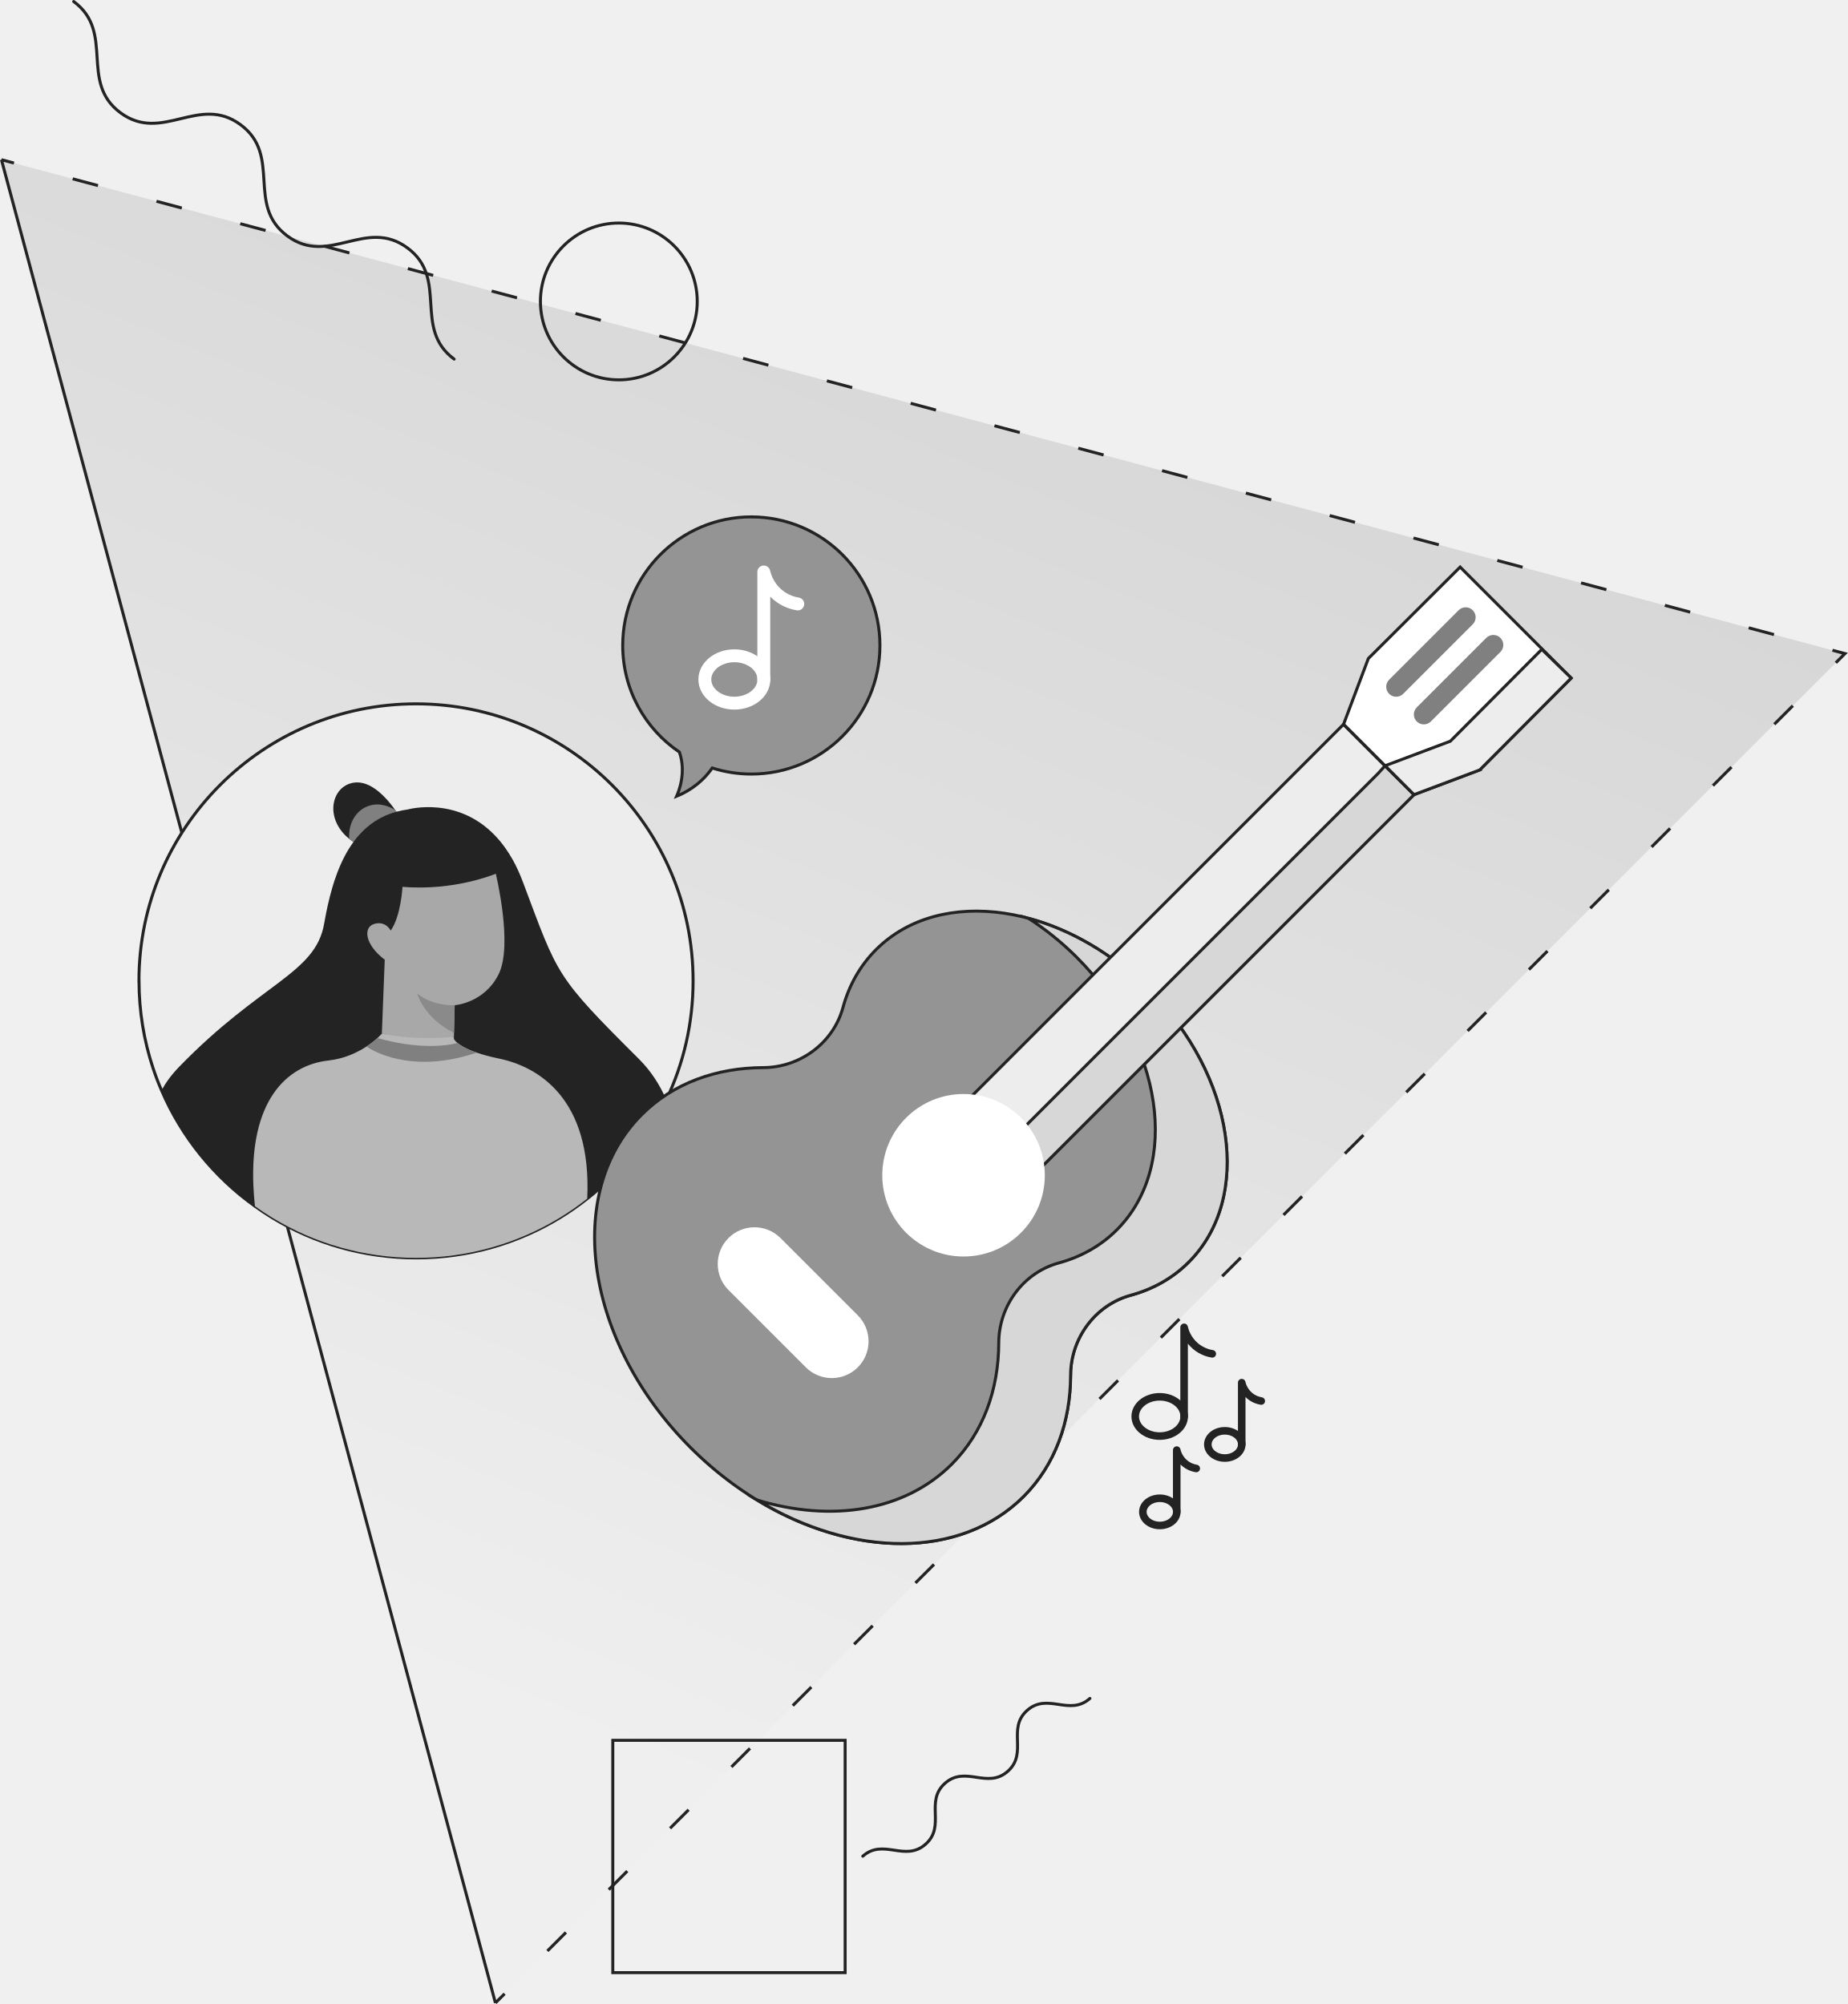
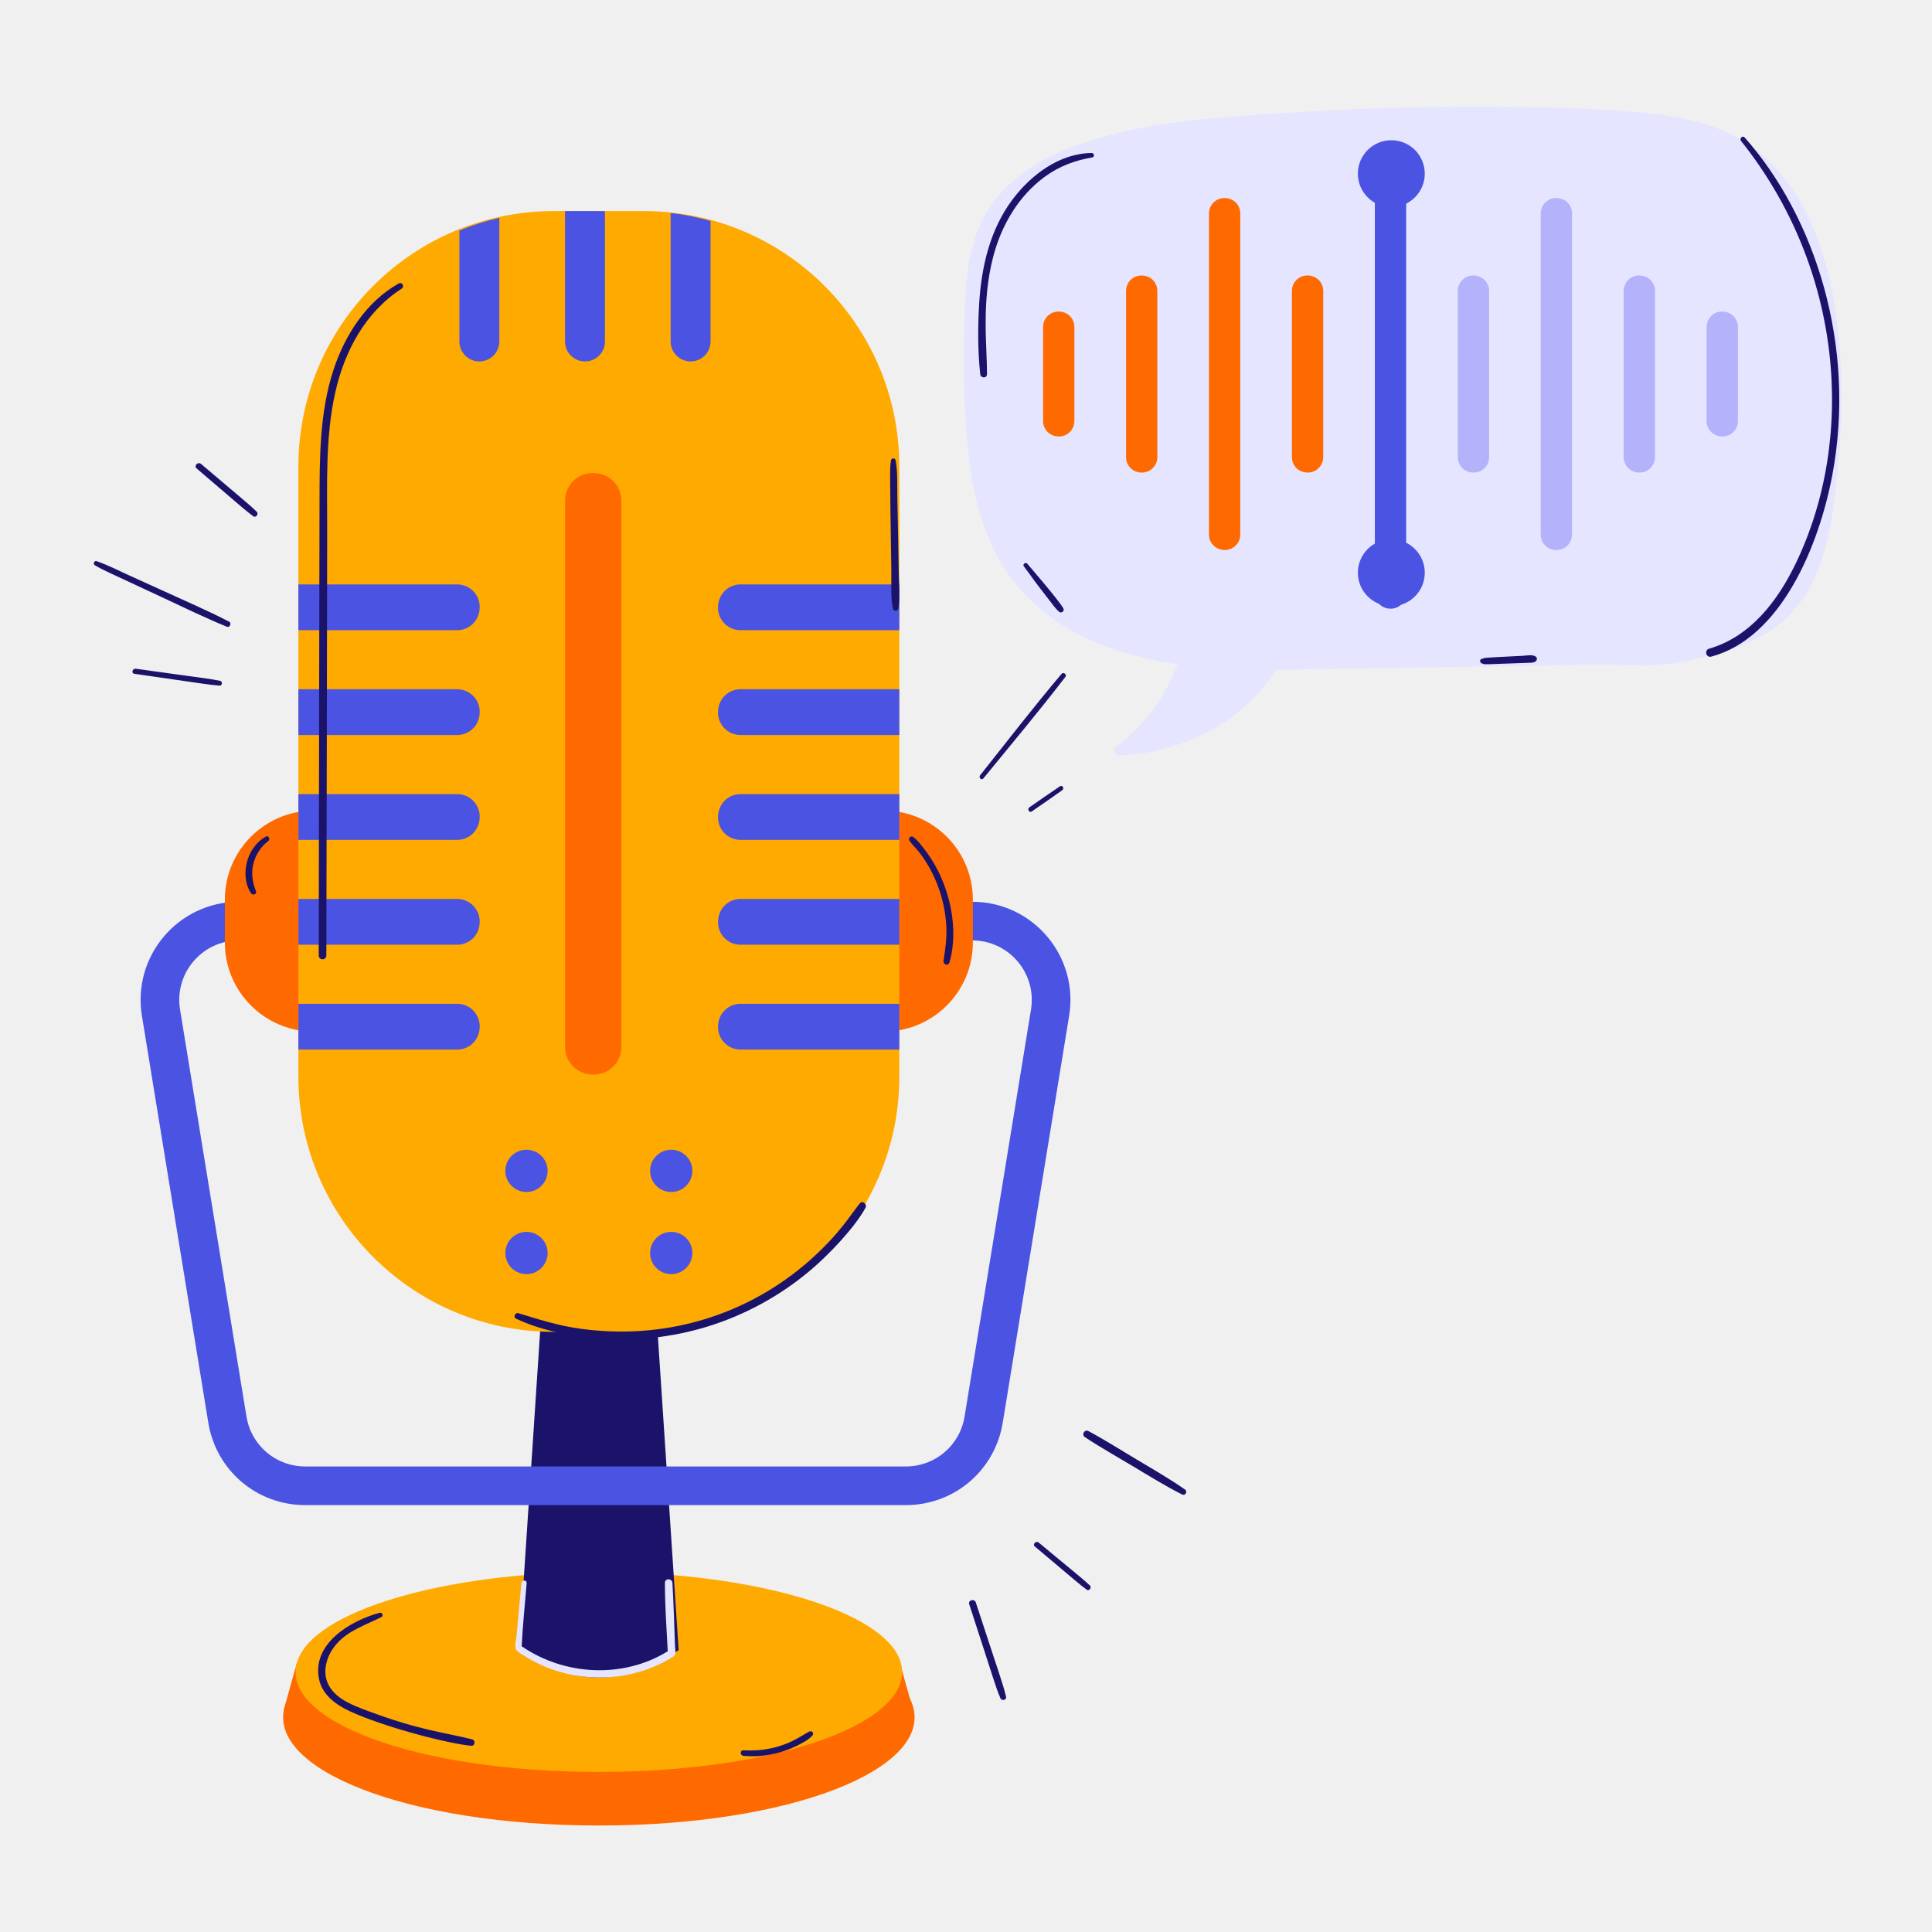
- <svg xmlns="http://www.w3.org/2000/svg" id="Layer_2" viewBox="0 0 925.9 1004.3">
-   <defs>
-     <linearGradient id="linear-gradient" x1="485.25" x2="202.89" y1="148.28" y2="840.05" gradientUnits="userSpaceOnUse">
-       <stop offset="0" stop-color="#d7d7d7" />
-       <stop offset="1" stop-color="#efefef" />
-     </linearGradient>
-   </defs>
-   <g id="Layer_1-2">
-     <polygon points=".72 80.04 248.24 1003.77 924.45 327.55 .72 80.04" fill="url(#linear-gradient)" stroke-width="0" />
-     <line x1=".72" x2="248.24" y1="80.04" y2="1003.77" stroke="#232323" fill="none" stroke-width="1.5px" stroke-miterlimit="10" />
-     <line x1="248.24" x2="252.83" y1="1003.77" y2="999.17" stroke="#232323" fill="none" stroke-width="1.5px" stroke-miterlimit="10" />
-     <line x1="274.28" x2="909.13" y1="977.72" y2="342.87" stroke-dasharray="0 0 13.14 30.33" stroke="#232323" fill="none" stroke-width="1.5px" stroke-miterlimit="10" />
-     <polyline points="919.86 332.15 924.45 327.55 918.17 325.87" stroke="#232323" fill="none" stroke-width="1.5px" stroke-miterlimit="10" />
-     <line x1="888.88" x2="21.65" y1="318.02" y2="85.65" stroke="#232323" fill="none" stroke-width="1.5px" stroke-miterlimit="10" stroke-dasharray="0 0 13.14 30.33" />
-     <line x1="7" x2=".72" y1="81.72" y2="80.04" stroke="#232323" fill="none" stroke-width="1.5px" stroke-miterlimit="10" />
-     <circle cx="310.07" cy="151.07" r="39.29" stroke="#232323" fill="none" stroke-width="1.5px" stroke-miterlimit="10" />
-     <rect width="116.42" height="116.42" x="307.05" y="872.16" stroke="#232323" fill="none" stroke-width="1.5px" stroke-miterlimit="10" />
-     <path d="M546.12 851.16c-10.29 9.13-21.16-3.12-31.45 6-10.29 9.13.58 21.38-9.71 30.52-10.29 9.13-21.16-3.12-31.46 6.01-10.29 9.13.58 21.39-9.72 30.52-10.29 9.13-21.17-3.12-31.46 6.01M227.55 179.97c-20.89-15.43-2.52-40.31-23.41-55.74-20.9-15.43-39.27 9.45-60.17-5.98-20.9-15.43-2.53-40.32-23.43-55.75-20.9-15.44-39.28 9.45-60.18-5.99-20.9-15.44-2.53-40.32-23.44-55.75" stroke="#232323" fill="none" stroke-width="1.5px" stroke-linecap="round" stroke-linejoin="round" />
-     <path d="M69.65,491.56c0,15.19,2.45,29.83,6.96,43.52v.02c.06.21.13.38.21.57,1.21,3.68,2.6,7.3,4.15,10.83,10.04,23.34,26.34,43.39,46.77,57.99,2.85,2.06,5.79,4,8.81,5.85,20.98,12.73,45.6,20.05,71.92,20.05s50.96-7.32,71.92-20.05c4.83-2.94,9.45-6.15,13.85-9.64.72-.55,1.45-1.13,2.15-1.72.13-.09.26-.19.38-.3,12.87-10.62,23.79-23.51,32.15-38.07.02-.02.02-.04.04-.09,1.75-3.04,3.38-6.15,4.89-9.34,8.62-18.07,13.43-38.28,13.43-59.62,0-76.67-62.14-138.83-138.83-138.83s-138.83,62.16-138.83,138.83Z" stroke="#232323" stroke-width="1.5px" stroke-miterlimit="10" fill="#ededed" />
-     <path d="M201.53,411.77c0-.51-11.82-22.19-24.95-19.43-13.13,2.76-15.24,26,9.72,33.89,24.95,7.88,15.24-14.46,15.24-14.46Z" stroke-width="0" fill="#232323" />
-     <path d="M186.28,403.44c4.09-.87,8.08.29,11.73,2.48,2.22,3.16,3.53,5.67,3.53,5.84,0,0,9.72,22.34-15.24,14.46-4.7-1.48-8.44-3.52-11.33-5.85-.57-8.14,3.88-15.34,11.31-16.93Z" stroke-width="0" fill="gray" />
-     <path d="M80.98,546.5c10.04,23.34,26.34,43.39,46.77,57.99l8.81,5.85c20.98,12.73,45.6,20.05,71.92,20.05s50.96-7.32,71.92-20.05c4.83-2.94,9.45-6.15,13.85-9.64.72-.55,1.45-1.13,2.15-1.72.13-.09.26-.19.38-.3,12.87-10.62,23.79-23.51,32.15-38.07.02-.02.02-.04.04-.09,1.75-3.04,3.38-6.15,4.89-9.34-3.28-7.68-7.9-14.66-13.51-20.26-42.43-42.3-40.52-41.52-58.39-89.05-1.57-4.15-3.28-7.85-5.11-11.13-.02-.06-.06-.13-.11-.17-2.17-3.79-4.4-6.98-6.81-9.79,0-.04-.02-.02-.02-.02t-.04-.04s-.06-.09-.09-.09c-19.41-22.39-45.5-14.96-45.5-14.96-1.98.26-3.87.64-5.68,1.15-7.79,2.11-13.87,6.23-18.66,11.66,0,.02-.02.02-.02.02-.62.64-1.17,1.3-1.7,1.98-.38.49-.74.98-1.09,1.47t-.02.02c-.36.45-.68.91-.98,1.38-.43.6-.81,1.19-1.19,1.81-3.11,4.98-5.51,10.58-7.45,16.43v.02c-.34,1.06-.68,2.13-.98,3.21-.91,3.09-1.7,6.19-2.38,9.32v.02c-.23,1.04-.45,2.06-.66,3.11-.38,1.89-.74,3.79-1.06,5.66-4.38,25.09-31.62,29.41-72.6,71.65-3.83,3.94-6.77,7.92-8.85,11.92Z" stroke-width="0" fill="#232323" />
-     <path d="M248.42,437.88s-20.79,8.78-46.75,6.54c0,0-.73,14.62-5.9,21.94,0,0-2.44-5.02-8.19-3.36-5.76,1.66-4.81,10.41,5.2,17.95l-1.45,37.06s21.28,6.64,36.11,1.56l.39-15.81s14.84-.98,22.06-15.62c7.22-14.64-1.46-50.26-1.46-50.26Z" stroke-width="0" fill="#a8a8a8" />
-     <path d="M126.98,594.38v.02c-.02.13,0,.26.02.4v.02c.13,3.09.38,6.3.74,9.66,2.85,2.06,5.79,4,8.81,5.85,20.98,12.73,45.6,20.05,71.92,20.05s50.96-7.32,71.92-20.05c4.83-2.94,9.45-6.15,13.85-9.64,2.38-50.24-24.73-66.16-44.09-70.16-4.66-.96-8.36-2-11.32-3.02-.49-.17-.94-.34-1.38-.51-.36-.13-.7-.26-1.04-.38-1.47-.6-2.68-1.17-3.72-1.72-.79-.4-1.45-.81-2.02-1.19-.3-.19-.55-.36-.79-.55-.26-.17-.47-.34-.66-.51h-.02c-1.15-.96-1.6-1.68-1.77-2.04v-1.04s-17.36,2.21-35.98-1.51c-.02,0-.06-.02-.09-.02t-.04-.02s-.77.89-2.21,2.21h-.02c-.32.32-.66.62-1.06.94-.43.36-.89.74-1.43,1.15-.4.34-.85.66-1.32,1-.51.38-1.09.77-1.66,1.15-4.55,2.98-11,6.09-19.07,7-21.58,2.4-39.41,21.02-37.58,62.92Z" stroke-width="0" fill="#b8b8b8" />
-     <path d="M227.82,503.75s-10.86.73-18.79-5.9c0,0,3.21,12.27,18.45,19.76l.34-13.85Z" stroke-width="0" fill="#8a8a8a" />
-     <path d="M189.11,520.22c25.66,7.17,40.11,2.43,40.11,2.42,1.59,1.33,4.48,3.1,9.63,4.88-32.8,11.09-52.37-1.1-55.22-3.07,2.35-1.54,4.18-3.06,5.47-4.23Z" stroke-width="0" fill="gray" />
-     <path d="M512.87,749.96c-39.35,39.35-114.04,28.33-166.85-24.49-52.82-52.82-63.84-127.51-24.49-166.85,15.83-15.83,37.39-23.51,60.94-23.59,18.43-.06,35.06-12.34,39.91-30.13,3-11,8.49-20.91,16.57-28.99,32.21-32.21,93.35-23.18,136.58,20.06,43.23,43.23,52.27,104.37,20.06,136.58-8.08,8.08-18,13.57-28.99,16.57-17.78,4.85-30.07,21.47-30.13,39.91-.08,23.54-7.76,45.1-23.59,60.94h0Z" stroke="#232323" stroke-width="1.5px" stroke-miterlimit="10" fill="#949494" />
-     <path d="M595.56,632.56c-8.05,8.05-17.99,13.55-28.99,16.54-17.79,4.85-30.04,21.49-30.14,39.93-.05,23.54-7.75,45.08-23.54,60.93-31.64,31.59-85.97,30.74-133.5,1.8,36.98,11.2,73.67,5.8,97.51-17.99,15.79-15.84,23.49-37.39,23.54-60.93.1-18.44,12.34-35.09,30.14-39.93,11-3,20.94-8.5,28.99-16.54,32.24-32.24,23.19-93.36-20.04-136.6-7.6-7.6-15.79-14.14-24.24-19.59,20.94,5.6,42.13,17.69,60.23,35.79,43.23,43.23,52.28,104.36,20.04,136.6Z" stroke="#232323" stroke-width="1.5px" stroke-miterlimit="10" fill="#d7d7d7" />
-     <path d="M464.54,571.65l208.63-208.63,35.25,35.25-208.63,208.63-35.25-35.25Z" stroke="#232323" stroke-width="1.5px" stroke-miterlimit="10" fill="#ededed" />
-     <path d="M708.51,398.25l-208.67,208.67-14.29-14.34,204.97-204.97,3.5-3.85,14.49,14.49Z" stroke="#232323" stroke-width="1.5px" stroke-miterlimit="10" fill="#d7d7d7" />
-     <path d="M741.44,385.84l-32.94,12.4-35.28-35.28,12.4-32.94,46-45.84,55.65,55.65-45.84,46Z" stroke="#232323" stroke-width="1.5px" stroke-miterlimit="10" fill="#fff" />
-     <path d="M787.28,339.82l-45.83,46.03-32.94,12.39-14.49-14.49,32.69-12.3,45.83-46.03,14.74,14.39Z" stroke="#232323" stroke-width="1.5px" stroke-miterlimit="10" fill="#ededed" />
-     <path d="M429.81,685.23c-7.19,7.19-18.86,7.19-26.05,0l-38.74-38.74c-7.19-7.19-7.19-18.86,0-26.05,7.19-7.19,18.86-7.19,26.05,0l38.74,38.74c7.19,7.19,7.19,18.86,0,26.05Z" stroke-width="0" fill="#fff" />
-     <circle cx="482.8" cy="588.98" r="40.72" stroke-width="0" fill="#fff" />
-     <path d="M737.94 305.81c-1.95-1.95-5.11-1.95-7.07 0l-34.83 34.83c-1.95 1.95-1.95 5.11 0 7.07.98.98 2.25 1.46 3.53 1.46s2.56-.49 3.53-1.46l34.83-34.83c1.95-1.95 1.95-5.11 0-7.07ZM713.43 363.03c1.28 0 2.56-.49 3.53-1.46l34.83-34.83c1.95-1.95 1.95-5.11 0-7.07-1.95-1.95-5.11-1.95-7.07 0l-34.83 34.83c-1.95 1.95-1.95 5.11 0 7.07.98.98 2.26 1.46 3.53 1.46Z" stroke-width="0" fill="gray" />
-     <path d="M607.43,678.47c-1.61-.26-5.06-1.06-8.35-3.81-4.19-3.51-5.42-7.96-5.77-9.48v44.73" stroke="#232323" fill="none" stroke-width="3.79px" stroke-linecap="round" stroke-linejoin="round" />
-     <ellipse cx="581.08" cy="709.85" rx="12.26" ry="9.84" stroke="#232323" fill="none" stroke-width="3.79px" stroke-linecap="round" stroke-linejoin="round" />
-     <path d="M631.96,702.12c-1.11-.18-3.51-.73-5.78-2.64-2.9-2.43-3.76-5.52-4-6.57v30.99" stroke="#232323" fill="none" stroke-width="3.79px" stroke-linecap="round" stroke-linejoin="round" />
-     <ellipse cx="613.7" cy="723.87" rx="8.5" ry="6.82" stroke="#232323" fill="none" stroke-width="3.79px" stroke-linecap="round" stroke-linejoin="round" />
-     <path d="M599.4,735.92c-1.11-.18-3.51-.73-5.78-2.64-2.9-2.43-3.76-5.52-4-6.57v30.99" stroke="#232323" fill="none" stroke-width="3.79px" stroke-linecap="round" stroke-linejoin="round" />
-     <ellipse cx="581.14" cy="757.67" rx="8.5" ry="6.82" stroke="#232323" fill="none" stroke-width="3.79px" stroke-linecap="round" stroke-linejoin="round" />
-     <path d="M376.46,259.03c-35.59,0-64.44,28.85-64.44,64.44,0,22.24,11.27,41.85,28.4,53.43,3.62,10.39-.48,20.1-1.38,22.12,3.68-1.49,11-5.07,16.88-12.83.33-.44.64-.88.95-1.31,6.18,1.97,12.76,3.04,19.59,3.04,35.59,0,64.44-28.85,64.44-64.44s-28.85-64.44-64.44-64.44Z" stroke="#232323" stroke-width="1.5px" stroke-miterlimit="10" fill="#949494" />
-     <path d="M399.74,302.67c-1.94-.32-6.11-1.28-10.07-4.6-5.05-4.24-6.54-9.6-6.96-11.43v53.94" fill="none" stroke-linecap="round" stroke-linejoin="round" stroke="#fff" stroke-width="6.46px" />
-     <ellipse cx="367.96" cy="340.51" rx="14.79" ry="11.87" fill="none" stroke-linecap="round" stroke-linejoin="round" stroke="#fff" stroke-width="6.46px" />
-   </g>
+ <svg xmlns="http://www.w3.org/2000/svg" viewBox="0 0 2000 2000">
+   <path fill="#ff6a00" d="M945.25,1766.91c18.1,64.79-126.7,122.86-325.32,122.86s-343.41-58.06-325.32-122.86c16.29-58.3,161.3-101.45,325.32-101.45s309.03,43.15,325.32,101.45Z" />
+   <polygon fill="#ff6a00" points="945.16 1770.04 293.74 1770.04 307.35 1721.32 931.59 1721.32 945.16 1770.04" />
+   <path fill="#fa0" d="M932.51,1721.32c16.67,59.69-122.52,112.96-312.58,112.96s-329.25-53.27-312.58-112.96c15.07-53.93,154.45-93.99,312.58-93.99s297.52,40.05,312.58,93.99Z" />
+   <path fill="#1b136a" d="M488.81 1800.6c-28.46-7.3-53.67-8.99-108.57-29.65-13.98-5.26-30.58-11.28-38.91-24.6-8.74-13.97-3.74-31.67 6.23-43.59 12.5-14.95 30.65-20.28 47.32-28.82 2.47-1.27.74-5.11-1.86-4.41-29.93 8.03-70.4 31.9-62.74 68.81 3.35 16.14 17.41 26.41 31.51 32.97 35.77 16.64 102.8 33.88 126.13 35.91 3.82.33 4.52-5.69.9-6.62ZM837.83 1792.48c-7.82 3.5-28.28 21.61-68.27 19.42-3.72-.2-3.6 5.35 0 5.72 19.38 1.97 39.51-2.42 55.46-10.46 5.44-2.74 11.92-5.92 15.97-10.59 2-2.31-.46-5.3-3.16-4.09Z" />
+   <path fill="#e5e5ff" d="M1898.73,518.37c6.28-49.37,38.63-303.78-105.49-378.66-30.36-15.77-69.61-23.48-149-26.89-113.59-4.89-237.74-2.03-351.1,6.64-49.61,3.79-99.85,7.93-147.64,21.29-44.87,12.55-86.21,28.99-115.22,66.26-32.91,42.28-32.68,93.45-32.27,188.66.12,28.46,2.21,47.68,2.71,54.38,3.19,42.71,10.57,86.15,31.22,125.02,36.74,69.17,109.12,101.42,186.98,112.52-12.48,33.69-33.82,63.04-63.95,85.96-3.36,2.56-1.15,8.58,3.38,8.41,64.28-2.36,127.01-32.96,162.97-88.63,9.45.03,319.65-5.12,320.11-5.13,48.38-.79,61.26,2.77,89.18-1.46,118.26-17.91,154.84-63.99,168.12-168.38Z" />
+   <path fill="#ff6a00" d="M1096.28 451.84c-9.98 0-16.47-7.6-16.47-15.93v-97.46c0-8.8 7.13-15.93 15.93-15.93 9.98 0 16.47 7.6 16.47 15.93v97.46c0 8.8-7.13 15.93-15.93 15.93ZM1182.14 489.19c-9.98 0-16.47-7.6-16.47-15.93v-172.15c0-8.8 7.13-15.93 15.93-15.93 9.98 0 16.47 7.6 16.47 15.93v172.15c0 8.8-7.13 15.93-15.93 15.93ZM1268 569.36c-9.98 0-16.47-7.6-16.47-15.93V220.93c0-8.8 7.13-15.93 15.93-15.93 9.98 0 16.47 7.6 16.47 15.93v332.5c0 8.8-7.13 15.93-15.93 15.93ZM1353.86 489.19c-9.98 0-16.47-7.6-16.47-15.93v-172.15c0-8.8 7.13-15.93 15.93-15.93 9.98 0 16.47 7.6 16.47 15.93v172.15c0 8.8-7.13 15.93-15.93 15.93Z" />
+   <path fill="#4a53e2" d="M1439.72,630.11c-9.98,0-16.47-7.6-16.47-15.93V167.95c0-8.8,7.13-15.93,15.93-15.93,9.98,0,16.47,7.6,16.47,15.93v446.23c0,8.8-7.13,15.93-15.93,15.93Z" />
+   <path fill="#b4b2fa" d="M1525.58 489.19c-9.98 0-16.47-7.6-16.47-15.93v-172.15c0-8.8 7.13-15.93 15.93-15.93 9.98 0 16.47 7.6 16.47 15.93v172.15c0 8.8-7.13 15.93-15.93 15.93ZM1611.43 569.36c-9.98 0-16.47-7.6-16.47-15.93V220.93c0-8.8 7.13-15.93 15.93-15.93 9.98 0 16.47 7.6 16.47 15.93v332.5c0 8.8-7.13 15.93-15.93 15.93ZM1697.29 489.19c-9.98 0-16.47-7.6-16.47-15.93v-172.15c0-8.8 7.13-15.93 15.93-15.93 9.98 0 16.47 7.6 16.47 15.93v172.15c0 8.8-7.13 15.93-15.93 15.93ZM1783.15 451.84c-9.98 0-16.47-7.6-16.47-15.93v-97.46c0-8.8 7.13-15.93 15.93-15.93 9.98 0 16.47 7.6 16.47 15.93v97.46c0 8.8-7.13 15.93-15.93 15.93Z" />
+   <circle cx="1440.29" cy="179.79" r="34.63" fill="#4a53e2" />
+   <circle cx="1440.29" cy="592.89" r="34.63" fill="#4a53e2" />
+   <path fill="#1b136a" d="M702.55,1708.12c-55.72,37.86-110.8,37.86-165.24,0l26.79-404.53h111.65l26.8,404.53Z" />
+   <path fill="#4a53e2" d="M937.72,1558.08H315.96c-50.06,0-92.24-35.86-100.31-85.26l-68.75-421.31c-10.09-61.83,37.66-118,100.31-118h45.88c11.04,0,20,8.96,20,20s-8.96,20-20,20h-45.88c-37.99,0-66.95,34.06-60.83,71.56l68.75,421.3c4.89,29.96,30.47,51.71,60.83,51.71h621.75c30.36,0,55.94-21.75,60.83-51.71l68.75-421.3c6.12-37.5-22.84-71.56-60.83-71.56h-59.69c-11.04,0-20-8.96-20-20s8.96-20,20-20h59.69c62.65,0,110.4,56.17,100.31,118l-68.75,421.3c-8.06,49.41-50.25,85.27-100.3,85.27Z" />
+   <rect width="774.35" height="228.75" x="232.76" y="839.14" fill="#ff6a00" rx="92.18" ry="92.18" />
+   <rect width="622.07" height="1160.23" x="308.9" y="218.51" fill="#fa0" rx="264.39" ry="264.39" />
+   <path fill="#4a53e2" d="M930.97 652.37h-164.39c-12.87 0-23.3-10.43-23.3-23.3 0-14.48 11.01-24.08 23.3-24.08h164.39v47.38ZM930.97 760.9h-164.39c-12.87 0-23.3-10.43-23.3-23.3 0-14.48 11.01-24.08 23.3-24.08h164.39v47.38ZM930.97 869.44h-164.39c-12.87 0-23.3-10.43-23.3-23.3 0-14.48 11.01-24.08 23.3-24.08h164.39v47.38ZM930.97 977.98h-164.39c-12.87 0-23.3-10.43-23.3-23.3 0-14.48 11.01-24.08 23.3-24.08h164.39v47.38ZM930.97 1086.52h-164.39c-12.87 0-23.3-10.43-23.3-23.3 0-14.48 11.01-24.08 23.3-24.08h164.39v47.38ZM473.29 652.37h-164.39s0-47.38 0-47.38h164.39c12.87 0 23.3 10.43 23.3 23.3 0 14.48-11.01 24.08-23.3 24.08ZM473.29 760.9h-164.39v-47.38h164.39c12.87 0 23.3 10.43 23.3 23.3 0 14.48-11.01 24.08-23.3 24.08ZM473.29 869.44h-164.39v-47.38h164.39c12.87 0 23.3 10.43 23.3 23.3 0 14.48-11.01 24.08-23.3 24.08ZM473.29 977.98h-164.39s0-47.38 0-47.38h164.39c12.87 0 23.3 10.43 23.3 23.3 0 14.48-11.01 24.08-23.3 24.08ZM473.29 1086.52h-164.39s0-47.38 0-47.38h164.39c12.87 0 23.3 10.43 23.3 23.3 0 14.48-11.01 24.08-23.3 24.08ZM496.23 374.14c11.41 0 20.65-9.25 20.65-20.65v-127.97c-14.23 3.29-28.04 7.69-41.31 13.14v114.83c0 11.41 9.25 20.65 20.65 20.65ZM605.58 374.14c11.41 0 20.65-9.25 20.65-20.65v-134.97h-41.31v134.97c0 11.41 9.25 20.65 20.65 20.65ZM714.92 374.14c11.41 0 20.65-9.25 20.65-20.65v-124.74c-13.38-3.79-27.17-6.57-41.31-8.26v133c0 11.41 9.25 20.65 20.65 20.65Z" />
+   <path fill="#ff6a00" d="M614.56,1112.44c-17.82,0-29.64-13.55-29.64-28.68v-565.45c0-15.84,12.84-28.68,28.68-28.68,17.82,0,29.64,13.55,29.64,28.68v565.45c0,15.84-12.84,28.68-28.68,28.68Z" />
+   <circle cx="545.01" cy="1212.07" r="21.87" fill="#4a53e2" />
+   <circle cx="545.01" cy="1297.11" r="21.87" fill="#4a53e2" />
+   <circle cx="694.86" cy="1212.07" r="21.87" fill="#4a53e2" />
+   <circle cx="694.86" cy="1297.11" r="21.87" fill="#4a53e2" />
+   <path fill="#1b136a" d="M412.72 293.47c-33.37 18.68-55.57 53.3-67.34 88.9-14.67 44.38-14.52 91.96-14.61 138.17 0 .45-.94 457.92-.82 468.68.06 5.07 7.8 5.08 7.88 0 .17-11.22.91-469.53.86-440.28.08-47.24-2.04-95.65 8.24-142.08 9.52-42.99 31.14-83.76 68.9-108.08 3.32-2.14.37-7.27-3.11-5.32ZM957.19 879.45c-3.53-4.58-7.3-9.81-12.06-13.15-2.25-1.58-5.29 1.54-3.78 3.78 5.23 7.78 9.6 9.03 19.59 26.13 11.65 19.94 17.95 42.76 18.75 64.44.43 11.59-1.22 22.63-2.98 34.03-.61 3.95 4.92 5.7 6.13 1.69 9.81-32.68 1.93-81.18-25.64-116.92ZM274.9 866.13c-21.39 12.55-26.06 42.34-15.06 58.64 1.67 2.47 6.46.97 5.17-2.18-3.66-8.94-5.11-18.55-2.82-28.05 2.2-9.1 7.77-18.2 15.4-23.8 2.71-1.99.34-6.39-2.69-4.61ZM890.08 1245.73c-11.68 14.72-20.78 30.63-47.8 55.36-58.29 53.36-134.21 80.75-213.15 76.99-41.58-1.98-63.2-9.93-92.56-18.65-3.27-.97-5.58 4.1-2.37 5.63 25.23 12.04 54.65 17.54 82.31 20.14 78.26 7.35 158.89-16.34 223.23-70.92 19.18-16.27 45.24-43.82 56.24-64.02 1.94-3.56-3.13-8.01-5.89-4.54ZM930.36 592.73c-.54-35.09-.3-22.26-1.47-78.18-.26-12.47.53-25.93-1.8-38.21-.43-2.27-4.29-2.34-4.66 0-1.31 8.29-1.44 3.23.29 115.37.19 12.59-.85 25.94 1.57 38.34.54 2.74 5.17 2.84 5.64 0 1.98-12.15.62-25.05.43-37.33Z" />
+   <path fill="#e5e5ff" d="M698.74,1703.4c-.01-.4-1.72-53.11-2.68-64.81-.4-4.9-7.75-5.06-7.75,0,0,23.56,1.73,47.26,2.93,70.79-46.09,28.53-106.95,25.28-151.19-5.19,1.03-21.8,3.44-43.64,5.14-65.39.28-3.52-5.14-3.47-5.46,0l-5.06,55.23c-.36,3.99-2.68,11.22.12,14.36,2.75,3.08,7.57,5.46,11.07,7.59,43.94,26.78,103.44,27.86,148.64.44,1.67-1.02,3.75-1.88,4.36-3.9.81-2.68-.04-6.35-.12-9.12Z" />
+   <path fill="#1b136a" d="M1130.17 158.39c-33.41.3-63.07 22.73-82.26 48.46-23.04 30.89-31.93 69.14-34.24 107.03-1.47 24.14-1.59 49.36 1.07 73.43.48 4.36 6.98 4.61 6.99 0 .08-29.39-5.9-73.87 6.36-121.3 8.4-32.49 26.09-63 53.49-83.05 14.79-10.82 31.25-16.99 49.21-20.02 2.61-.44 1.95-4.58-.62-4.56ZM1100.74 629.77c-4.21-7.92-34.65-43.01-37.36-46.29-1.61-1.95-5.09.69-3.54 2.73 12.13 16.03 4.37 6.87 26.67 35.46 3.07 3.94 5.97 8.24 9.74 11.56 2.42 2.13 6.05-.52 4.49-3.47ZM1806.09 142.35c-2.27-2.55-5.73 1.12-3.68 3.68 105.55 132.26 119.29 307.48 56.33 437.67-18.68 38.62-46.7 75.4-89.53 87.84-5.25 1.53-3.05 9.63 2.26 8.21 72.17-19.32 111.48-114.54 125.28-187.67 25.23-133.68-17.48-267.31-90.66-349.73ZM1590.16 680.01c-3.38-2.88-9.45-1.34-13.62-1.13-18.01.91-37.29 1.78-39.84 2.26-1.02.2-1.81.82-2.75.94-2.84.38-1.97 4.68.65 4.81 1.64.84 1.73.7 6.29.71 2.19 0 42.57-1.51 42.98-1.54 2.37-.13 4.52-.07 6.28-1.87 1.05-1.07 1.23-3.13 0-4.18ZM237.15 643.48c-20.73-10.64-31.37-15.11-103.03-47.66-11.21-5.09-22.43-10.84-34.06-14.91-2.55-.89-4.07 2.98-1.81 4.3 9.49 5.53 10.15 5.3 68.57 32.64 22.55 10.56 45.05 21.51 68.08 30.97 3.06 1.26 5.17-3.84 2.25-5.34ZM227.9 704.79c-12.75-2.51-13.04-2.16-87.41-12.51-3.39-.47-4.87 4.72-1.44 5.21 74.43 10.68 75.15 11.16 88.17 12.29 2.84.25 3.48-4.44.68-4.99ZM265.76 529.72c-8.2-7.89-9.9-8.96-57.59-49.42-3.19-2.71-7.84 1.88-4.63 4.63 47.32 40.45 49.34 42.52 58.59 49.49 2.73 2.06 6.02-2.38 3.62-4.69ZM1099 697.51c-28.98 34.29-56.47 69.9-84.39 105.05-1.85 2.34 1.4 5.68 3.33 3.32 28.53-34.91 57.59-69.52 85.05-105.29 1.74-2.27-2.13-5.28-3.99-3.08ZM1097.26 813.97c-10.65 7.11-21.12 14.47-31.64 21.79-2.56 1.78-.14 6.02 2.47 4.22 10.55-7.27 21.13-14.49 31.54-21.95 2.42-1.74.17-5.76-2.37-4.06ZM1226.63 1541.88c-15.99-11.09-32.86-20.86-49.58-30.79-16.68-9.91-33.15-20.46-50.27-29.61-4.14-2.21-7.53 3.68-3.66 6.26 16.17 10.74 33.26 20.24 49.9 30.24 16.66 10.01 33.25 20.24 50.59 29.06 3.45 1.76 6.16-2.97 3.01-5.16ZM1128.26 1641.31c-7.44-7-7.93-6.98-52.91-44.38-2.81-2.33-6.87 1.67-4.04 4.04 47.49 39.89 45.31 38.46 53.64 44.63 2.51 1.86 5.54-2.19 3.31-4.29ZM1041.4 1756.13c-3.7-14.92-4.58-15.58-31.25-97.28-1.4-4.3-8.22-2.46-6.8 1.88 28.39 86.96 26.36 82.8 32.17 97.03 1.45 3.54 6.85 2.3 5.88-1.62Z" />
</svg>
